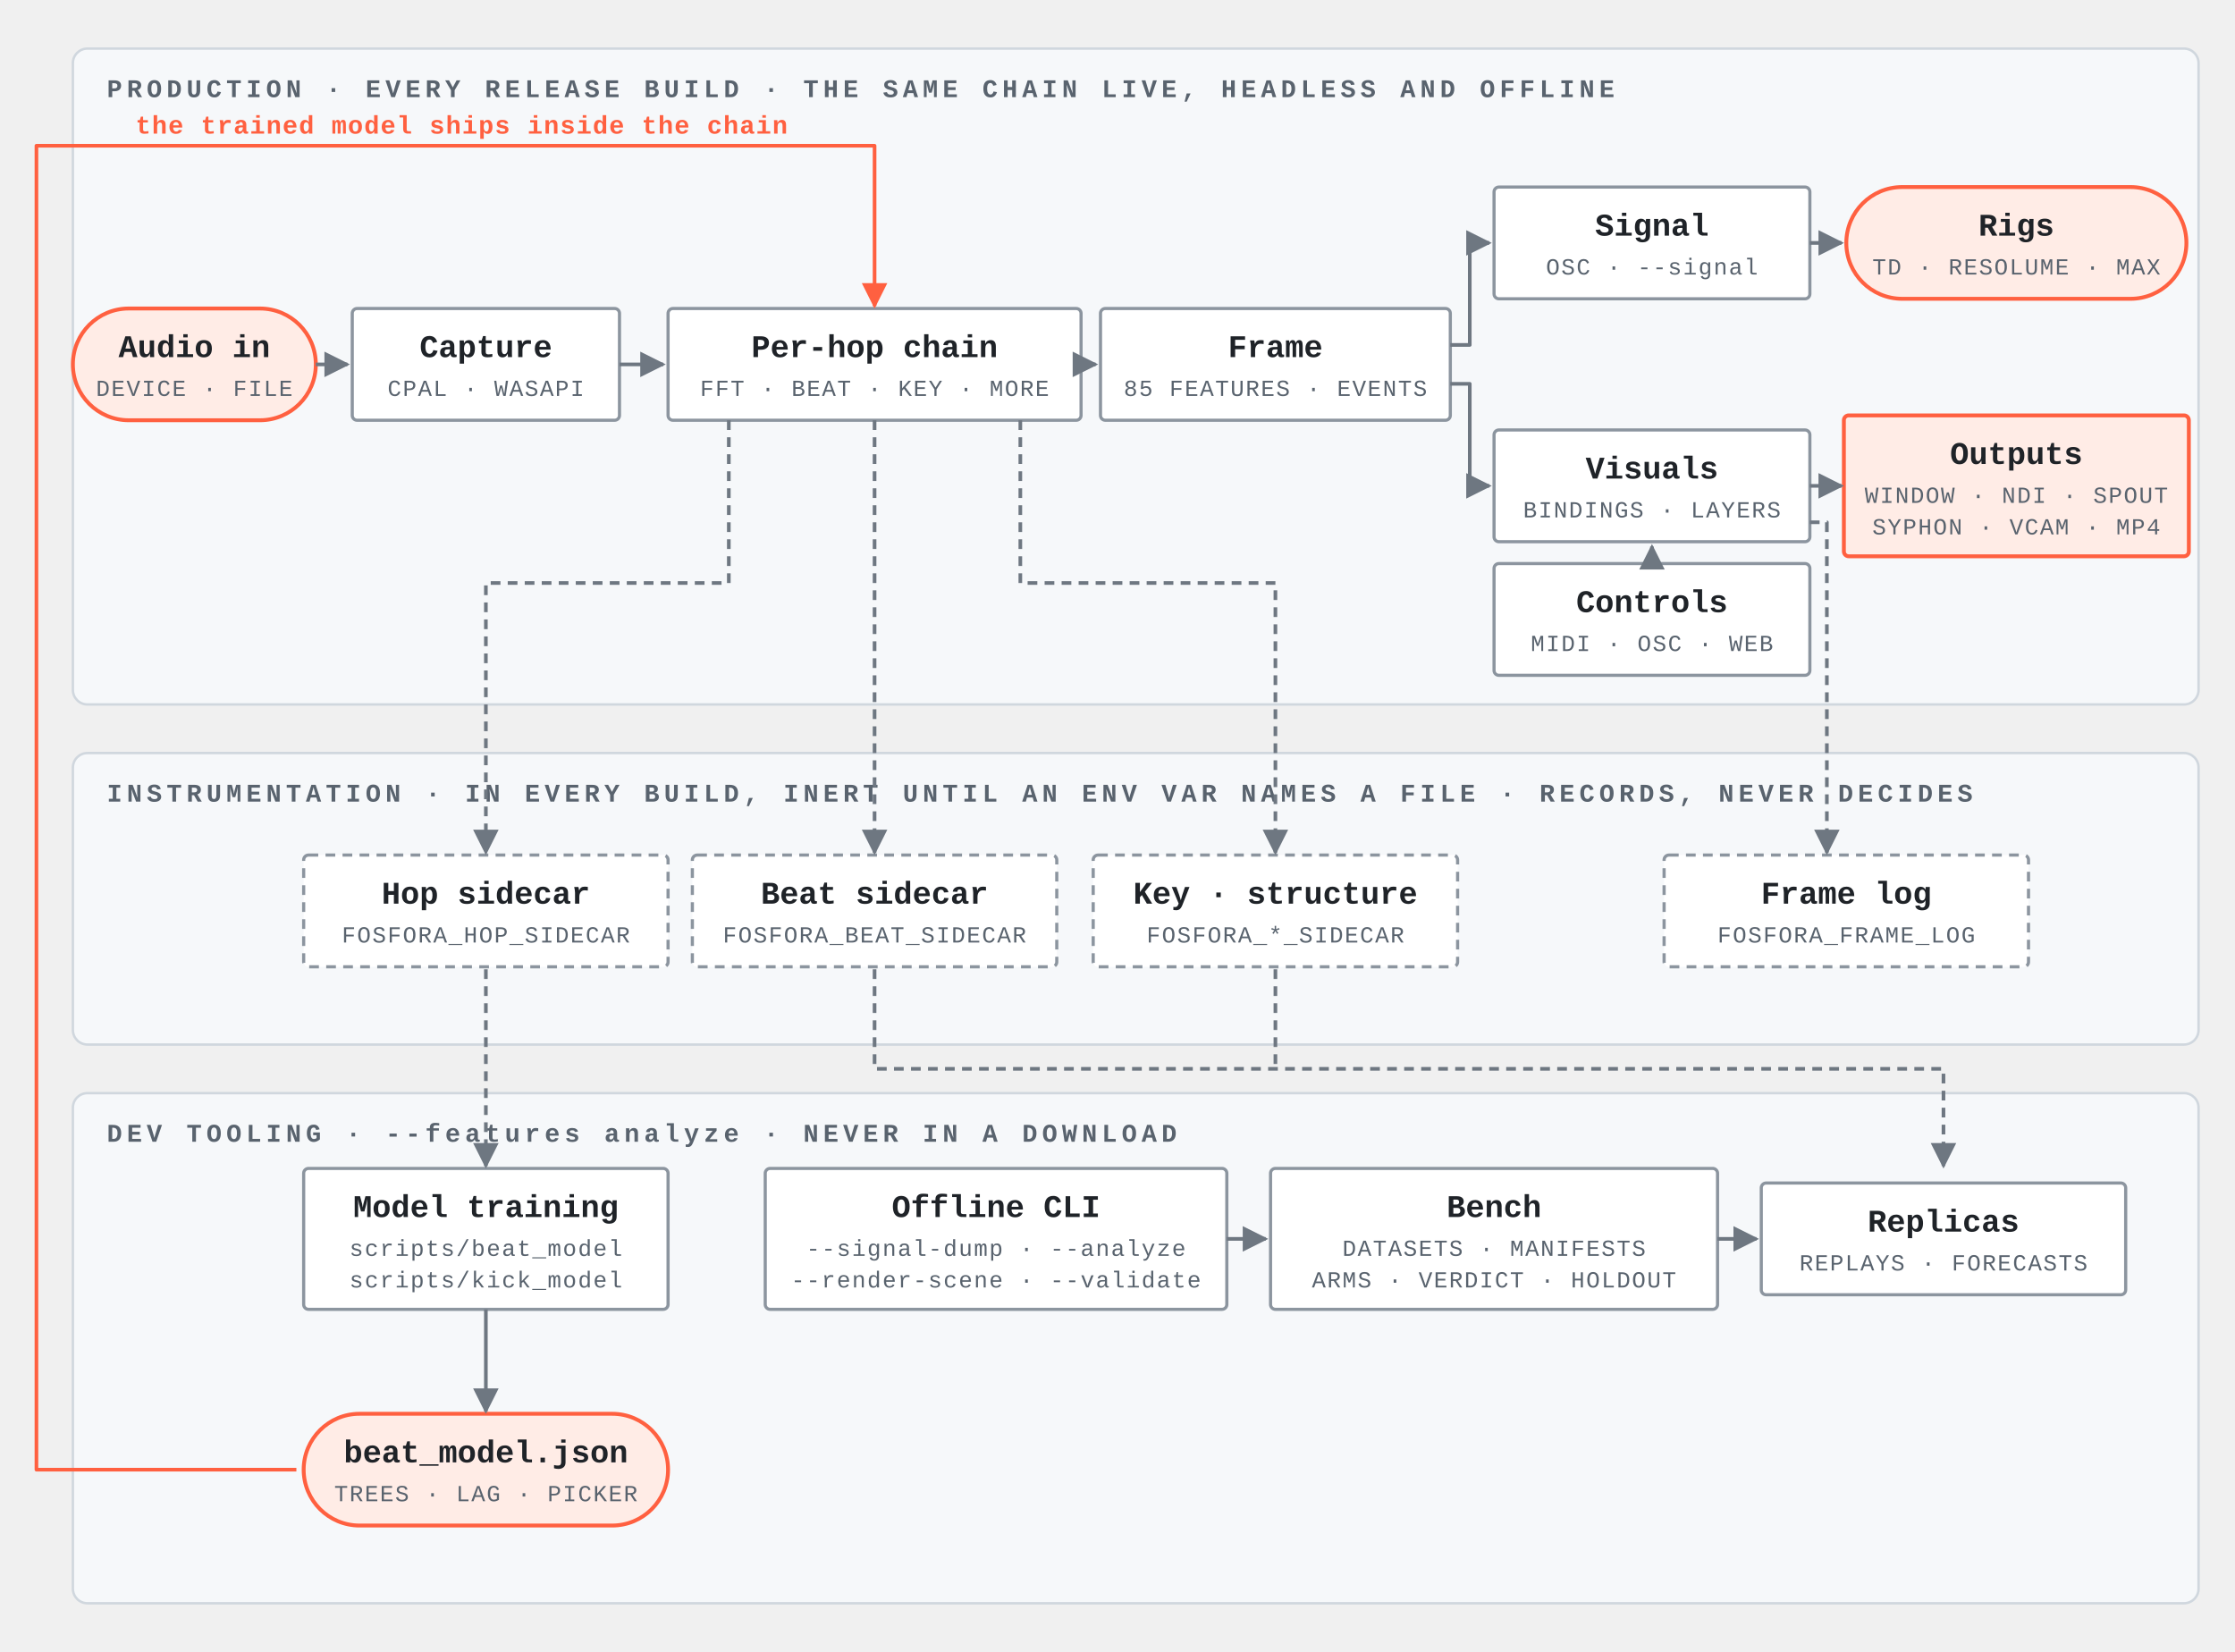
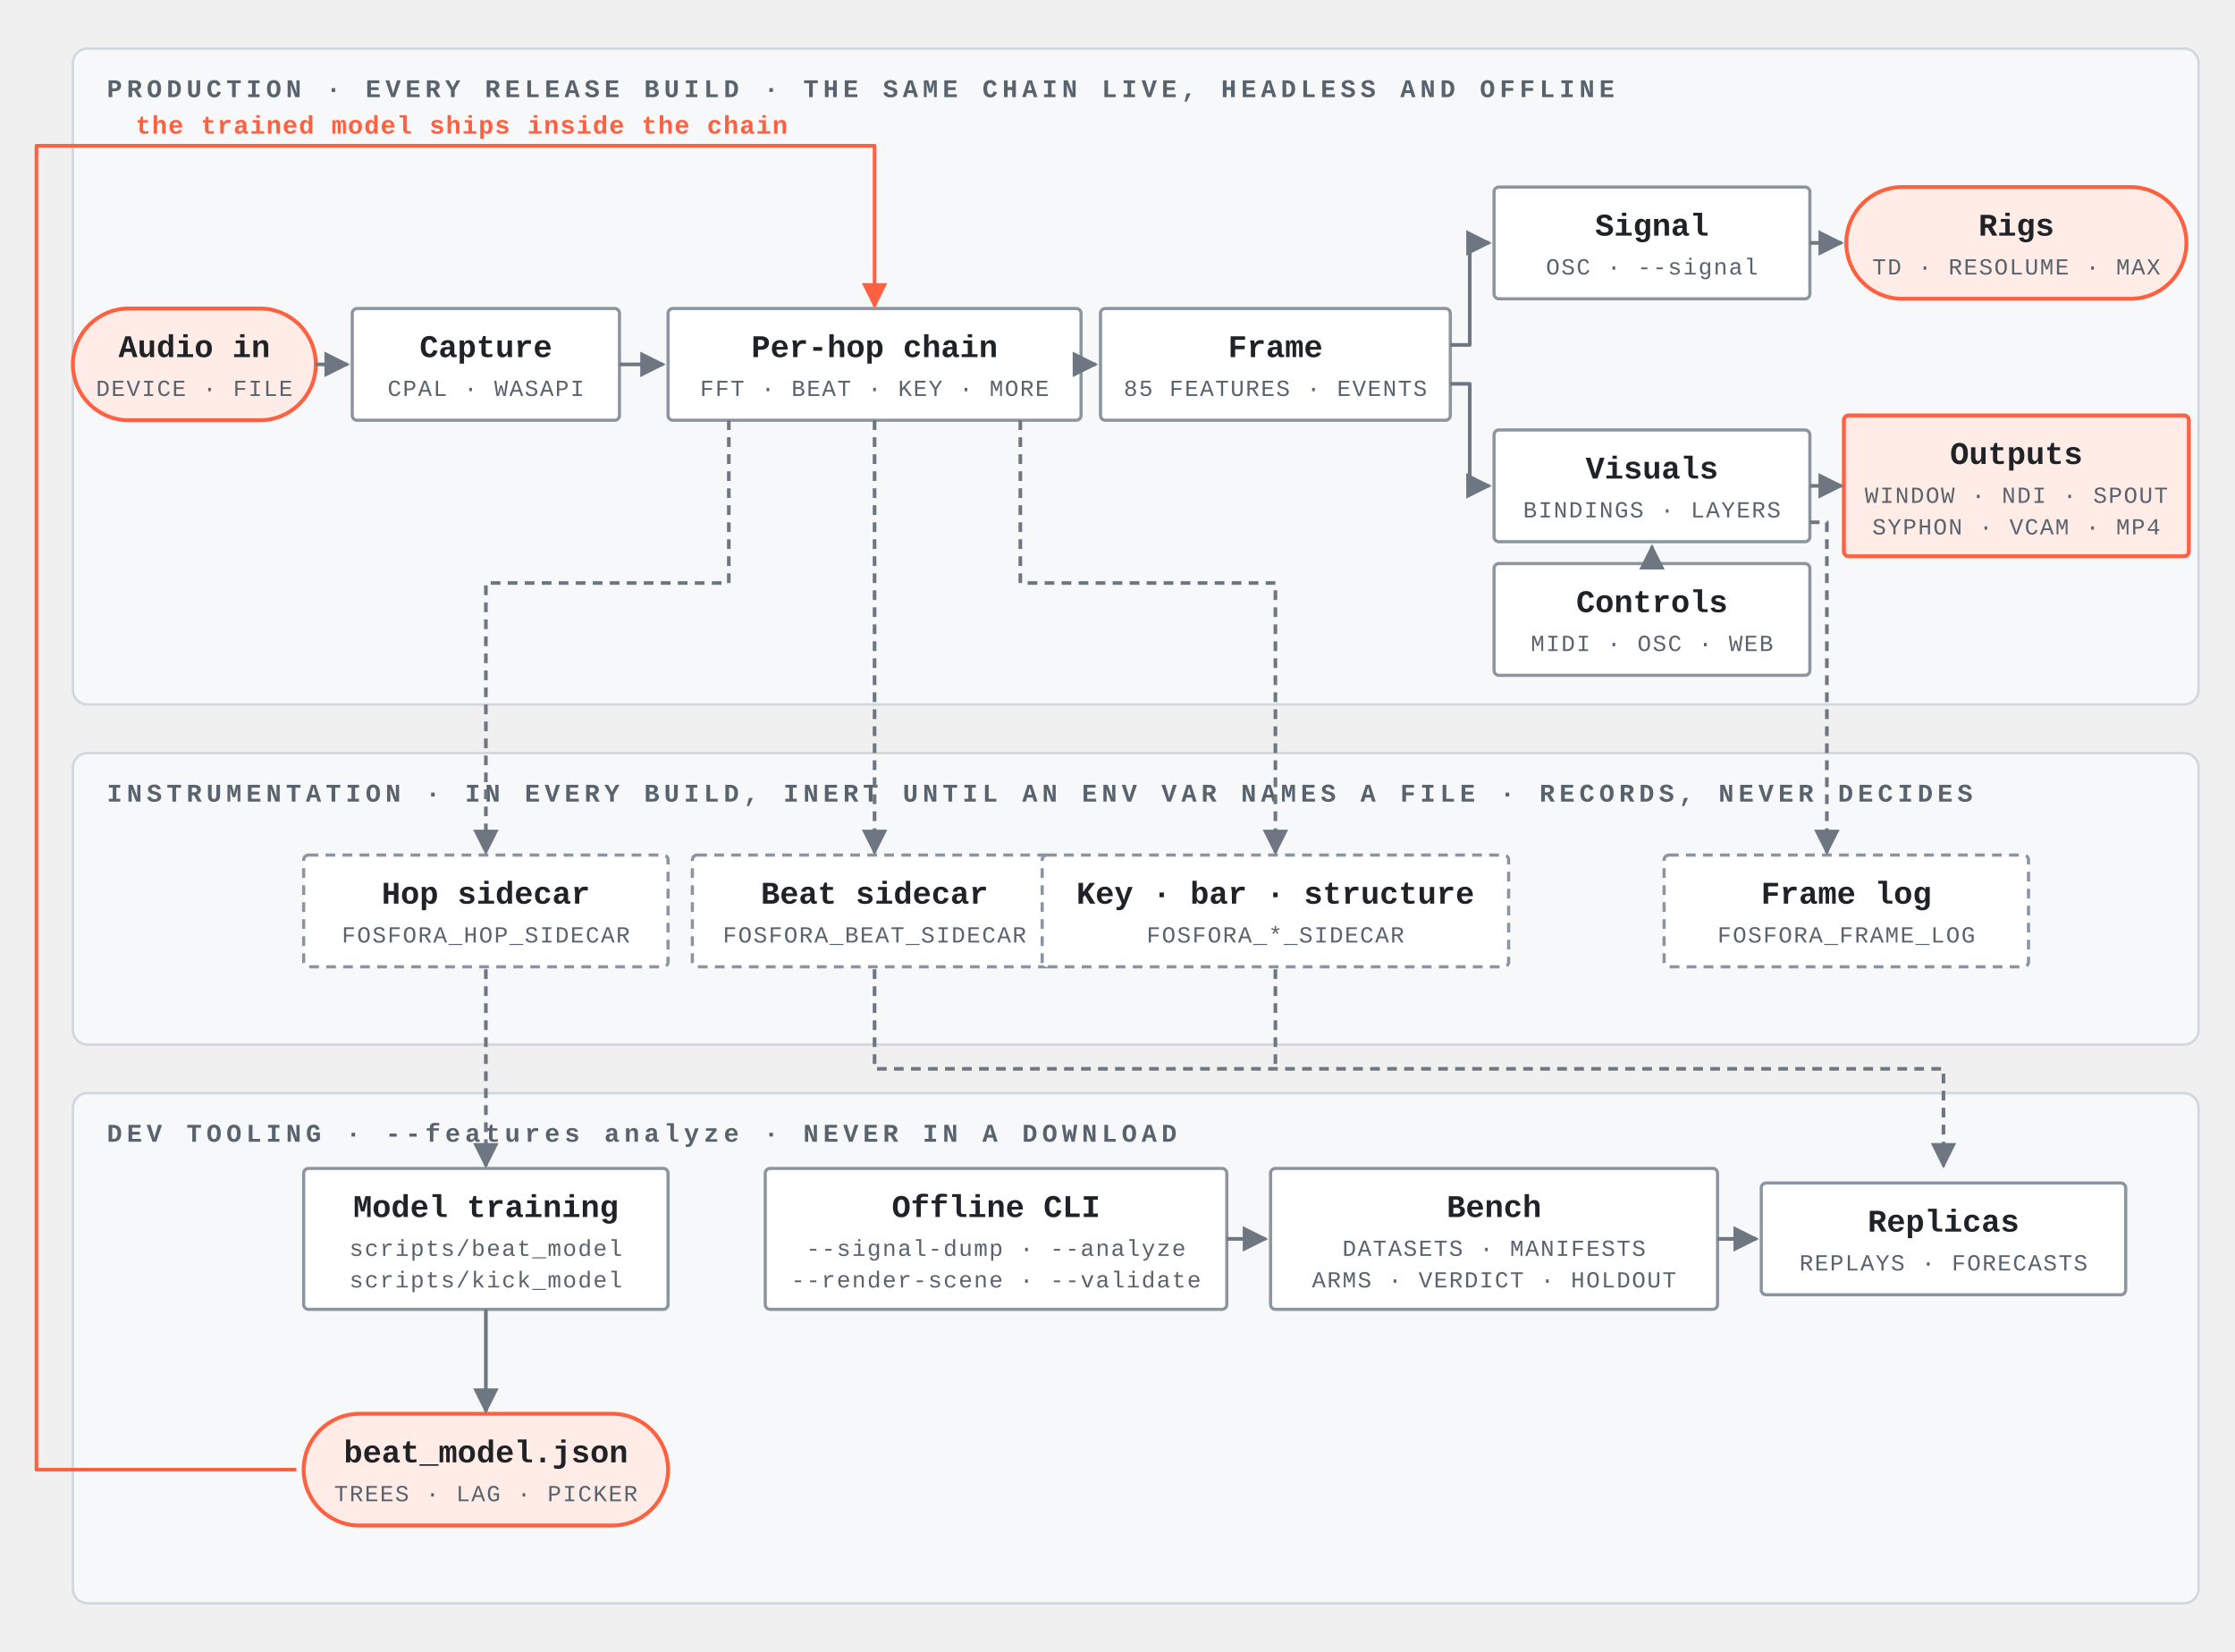
<svg xmlns="http://www.w3.org/2000/svg" viewBox="0 0 920 680" width="920" height="680" role="img" aria-label="Fosfora by tier: a production chain (audio in, capture, the 86 Hz per-hop chain, the frame, visuals to window and sinks, Signal to rigs) in every build; sidecars and logs that ship but only record when an env var names a file; dev tooling behind the analyze feature (offline CLI, bench, replicas, model training) whose trained model ships back into the chain.">
  <defs>
    <marker id="arrow" viewBox="0 0 10 10" refX="9" refY="5" markerWidth="7" markerHeight="7" orient="auto-start-reverse">
      <path d="M0 0 L10 5 L0 10 z" fill="#6e7781" />
    </marker>
    <marker id="arrow-blue" viewBox="0 0 10 10" refX="9" refY="5" markerWidth="7" markerHeight="7" orient="auto-start-reverse">
      <path d="M0 0 L10 5 L0 10 z" fill="#5090e0" />
    </marker>
    <marker id="arrow-orange" viewBox="0 0 10 10" refX="9" refY="5" markerWidth="7" markerHeight="7" orient="auto-start-reverse">
      <path d="M0 0 L10 5 L0 10 z" fill="#ff6040" />
    </marker>
  </defs>
  <style>
      text { font-family: ui-monospace, 'JetBrains Mono', SFMono-Regular, Menlo, Consolas, 'Liberation Mono', monospace; text-anchor: middle; }
      .title { font-size: 13px; font-weight: 600; fill: #1f2328; }
      .sub { font-size: 9.5px; letter-spacing: 0.06em; fill: #59636e; }
      .eyebrow { font-size: 10.5px; font-weight: 600; letter-spacing: 0.18em; fill: #59636e; }
      .node { fill: #ffffff; stroke: #8c959f; stroke-width: 1.3; }
      .io { fill: #ffece6; stroke: #ff6040; stroke-width: 1.6; }
      .gate { fill: #e3edfa; stroke: #3a70c0; stroke-width: 1.6; }
      .retry { fill: #eef4fc; stroke: #5090e0; stroke-width: 1.3; }
      .band { fill: #f6f8fa; stroke: #d0d7de; stroke-width: 1; }
      .group { fill: none; stroke: #b6bec7; stroke-width: 1.2; stroke-dasharray: 5 4; }
      .cam { fill: #ffffff; stroke: #6e7781; stroke-width: 1.1; }
      .edge { fill: none; stroke: #6e7781; stroke-width: 1.5; stroke-linejoin: round; }
      .edge.blue { stroke: #5090e0; marker-end: url(#arrow-blue); }
      .edge.orange { stroke: #ff6040; marker-end: url(#arrow-orange); }
      .edge-label { font-size: 11px; font-style: italic; fill: #59636e; }
      .edge-label.blue { fill: #5090e0; font-style: normal; font-weight: 600; letter-spacing: 0.04em; font-size: 10.5px; }
      .edge-label.orange { fill: #ff6040; font-style: normal; font-weight: 600; letter-spacing: 0.04em; font-size: 10.5px; }
      .note { font-size: 10.5px; fill: #59636e; }
    </style>
  <rect x="30" y="20" width="875" height="270" rx="6" class="band" />
  <text x="44" y="40" class="eyebrow" style="text-anchor: start">PRODUCTION · EVERY RELEASE BUILD · THE SAME CHAIN LIVE, HEADLESS AND OFFLINE</text>
  <rect x="30" y="127" width="100" height="46" rx="23" class="io" />
  <text x="80" y="147" class="title">Audio in</text>
  <text x="80" y="163" class="sub">DEVICE · FILE</text>
  <rect x="145" y="127" width="110" height="46" rx="2" class="node" />
  <text x="200" y="147" class="title">Capture</text>
  <text x="200" y="163" class="sub">CPAL · WASAPI</text>
  <rect x="275" y="127" width="170" height="46" rx="2" class="node" />
  <text x="360" y="147" class="title">Per-hop chain</text>
  <text x="360" y="163" class="sub">FFT · BEAT · KEY · MORE</text>
  <rect x="453" y="127" width="144" height="46" rx="2" class="node" />
  <text x="525" y="147" class="title">Frame</text>
  <text x="525" y="163" class="sub">85 FEATURES · EVENTS</text>
  <rect x="615" y="77" width="130" height="46" rx="2" class="node" />
  <text x="680" y="97" class="title">Signal</text>
  <text x="680" y="113" class="sub">OSC · --signal</text>
  <rect x="615" y="177" width="130" height="46" rx="2" class="node" />
  <text x="680" y="197" class="title">Visuals</text>
  <text x="680" y="213" class="sub">BINDINGS · LAYERS</text>
  <rect x="615" y="232" width="130" height="46" rx="2" class="node" />
  <text x="680" y="252" class="title">Controls</text>
  <text x="680" y="268" class="sub">MIDI · OSC · WEB</text>
  <rect x="760" y="77" width="140" height="46" rx="23" class="io" />
  <text x="830" y="97" class="title">Rigs</text>
  <text x="830" y="113" class="sub">TD · RESOLUME · MAX</text>
  <rect x="759" y="171" width="142" height="58" rx="2" class="io" />
  <text x="830" y="191" class="title">Outputs</text>
  <text x="830" y="207" class="sub">WINDOW · NDI · SPOUT</text>
  <text x="830" y="220" class="sub">SYPHON · VCAM · MP4</text>
  <path d="M130 150 H143" class="edge" marker-end="url(#arrow)" />
  <path d="M255 150 H273" class="edge" marker-end="url(#arrow)" />
  <path d="M445 150 H451" class="edge" marker-end="url(#arrow)" />
  <path d="M597 142 H605 V100 H613" class="edge" marker-end="url(#arrow)" />
  <path d="M597 158 H605 V200 H613" class="edge" marker-end="url(#arrow)" />
  <path d="M680 232 V225" class="edge" marker-end="url(#arrow)" />
  <path d="M745 100 H758" class="edge" marker-end="url(#arrow)" />
  <path d="M745 200 H758" class="edge" marker-end="url(#arrow)" />
  <rect x="30" y="310" width="875" height="120" rx="6" class="band" />
  <text x="44" y="330" class="eyebrow" style="text-anchor: start">INSTRUMENTATION · IN EVERY BUILD, INERT UNTIL AN ENV VAR NAMES A FILE · RECORDS, NEVER DECIDES</text>
  <rect x="125" y="352" width="150" height="46" rx="2" class="node" stroke-dasharray="4 3" />
  <text x="200" y="372" class="title">Hop sidecar</text>
  <text x="200" y="388" class="sub">FOSFORA_HOP_SIDECAR</text>
  <rect x="285" y="352" width="150" height="46" rx="2" class="node" stroke-dasharray="4 3" />
  <text x="360" y="372" class="title">Beat sidecar</text>
  <text x="360" y="388" class="sub">FOSFORA_BEAT_SIDECAR</text>
-   <rect x="450" y="352" width="150" height="46" rx="2" class="node" stroke-dasharray="4 3" />
-   <text x="525" y="372" class="title">Key · structure</text>
+   <rect x="429" y="352" width="192" height="46" rx="2" class="node" stroke-dasharray="4 3" />
+   <text x="525" y="372" class="title">Key · bar · structure</text>
  <text x="525" y="388" class="sub">FOSFORA_*_SIDECAR</text>
  <rect x="685" y="352" width="150" height="46" rx="2" class="node" stroke-dasharray="4 3" />
  <text x="760" y="372" class="title">Frame log</text>
  <text x="760" y="388" class="sub">FOSFORA_FRAME_LOG</text>
  <path d="M300 173 V240 H200 V351" class="edge" stroke-dasharray="4 3" marker-end="url(#arrow)" />
  <path d="M360 173 V351" class="edge" stroke-dasharray="4 3" marker-end="url(#arrow)" />
  <path d="M420 173 V240 H525 V351" class="edge" stroke-dasharray="4 3" marker-end="url(#arrow)" />
  <path d="M745 215 H752 V351" class="edge" stroke-dasharray="4 3" marker-end="url(#arrow)" />
  <rect x="30" y="450" width="875" height="210" rx="6" class="band" />
  <text x="44" y="470" class="eyebrow" style="text-anchor: start">DEV TOOLING · --features analyze · NEVER IN A DOWNLOAD</text>
  <rect x="125" y="481" width="150" height="58" rx="2" class="node" />
  <text x="200" y="501" class="title">Model training</text>
  <text x="200" y="517" class="sub">scripts/beat_model</text>
  <text x="200" y="530" class="sub">scripts/kick_model</text>
  <rect x="315" y="481" width="190" height="58" rx="2" class="node" />
  <text x="410" y="501" class="title">Offline CLI</text>
  <text x="410" y="517" class="sub">--signal-dump · --analyze</text>
  <text x="410" y="530" class="sub">--render-scene · --validate</text>
  <rect x="523" y="481" width="184" height="58" rx="2" class="node" />
  <text x="615" y="501" class="title">Bench</text>
  <text x="615" y="517" class="sub">DATASETS · MANIFESTS</text>
  <text x="615" y="530" class="sub">ARMS · VERDICT · HOLDOUT</text>
  <rect x="725" y="487" width="150" height="46" rx="2" class="node" />
  <text x="800" y="507" class="title">Replicas</text>
  <text x="800" y="523" class="sub">REPLAYS · FORECASTS</text>
  <rect x="125" y="582" width="150" height="46" rx="23" class="io" />
  <text x="200" y="602" class="title">beat_model.json</text>
  <text x="200" y="618" class="sub">TREES · LAG · PICKER</text>
  <path d="M200 399 V480" class="edge" stroke-dasharray="4 3" marker-end="url(#arrow)" />
  <path d="M360 399 V440 H800 V480" class="edge" stroke-dasharray="4 3" marker-end="url(#arrow)" />
  <path d="M525 399 V440" class="edge" stroke-dasharray="4 3" />
  <path d="M505 510 H521" class="edge" marker-end="url(#arrow)" />
  <path d="M707 510 H723" class="edge" marker-end="url(#arrow)" />
  <path d="M200 539 V581" class="edge" marker-end="url(#arrow)" />
  <path d="M122 605 H15 V60 H360 V126" class="edge orange" marker-end="url(#arrow)" />
  <text x="190" y="55" class="edge-label orange" style="text-anchor: middle">the trained model ships inside the chain</text>
</svg>
